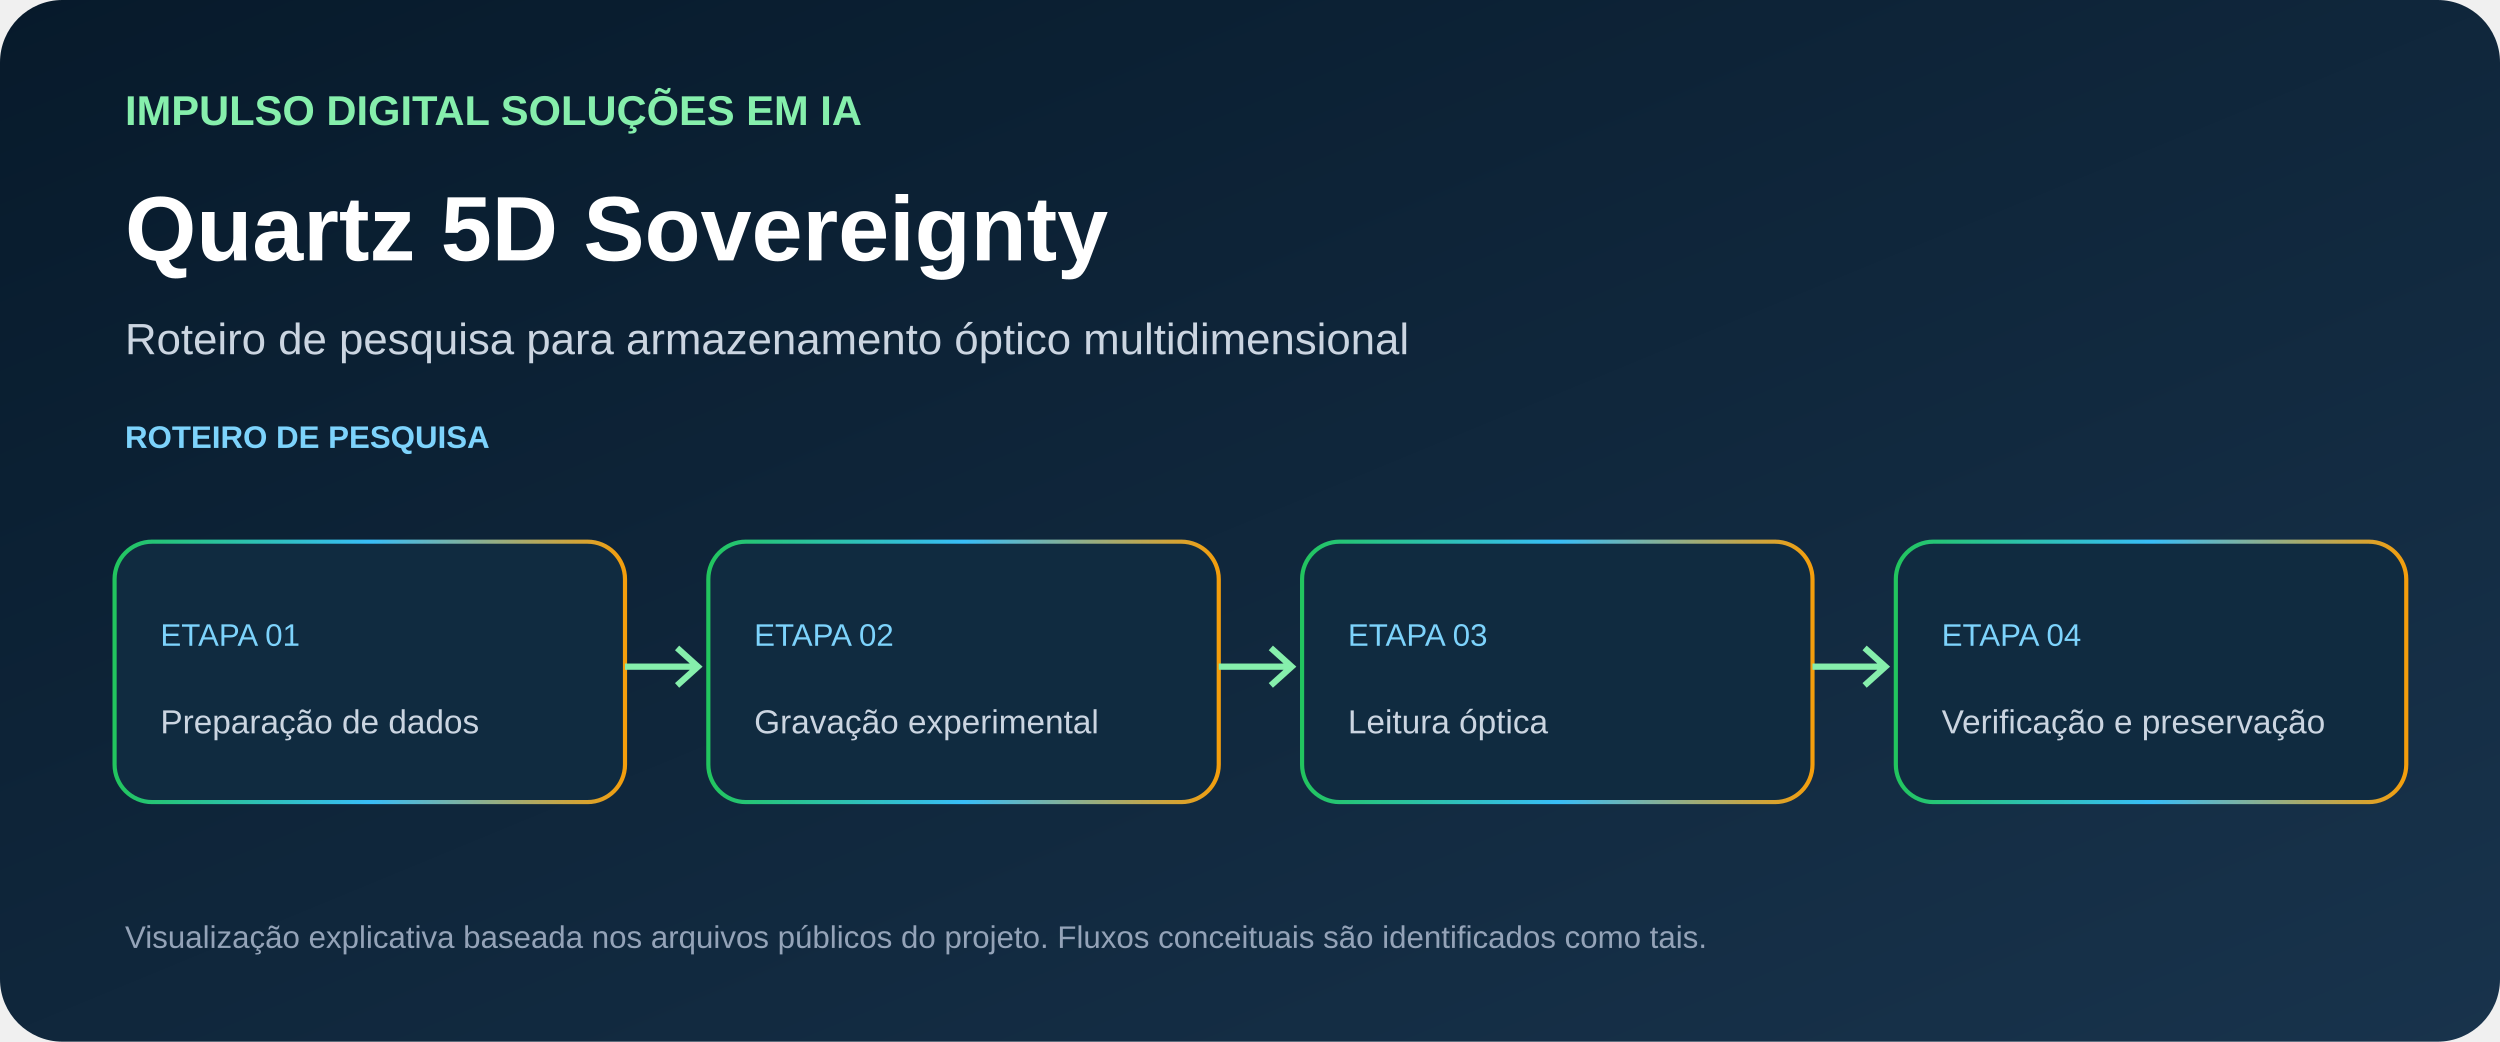
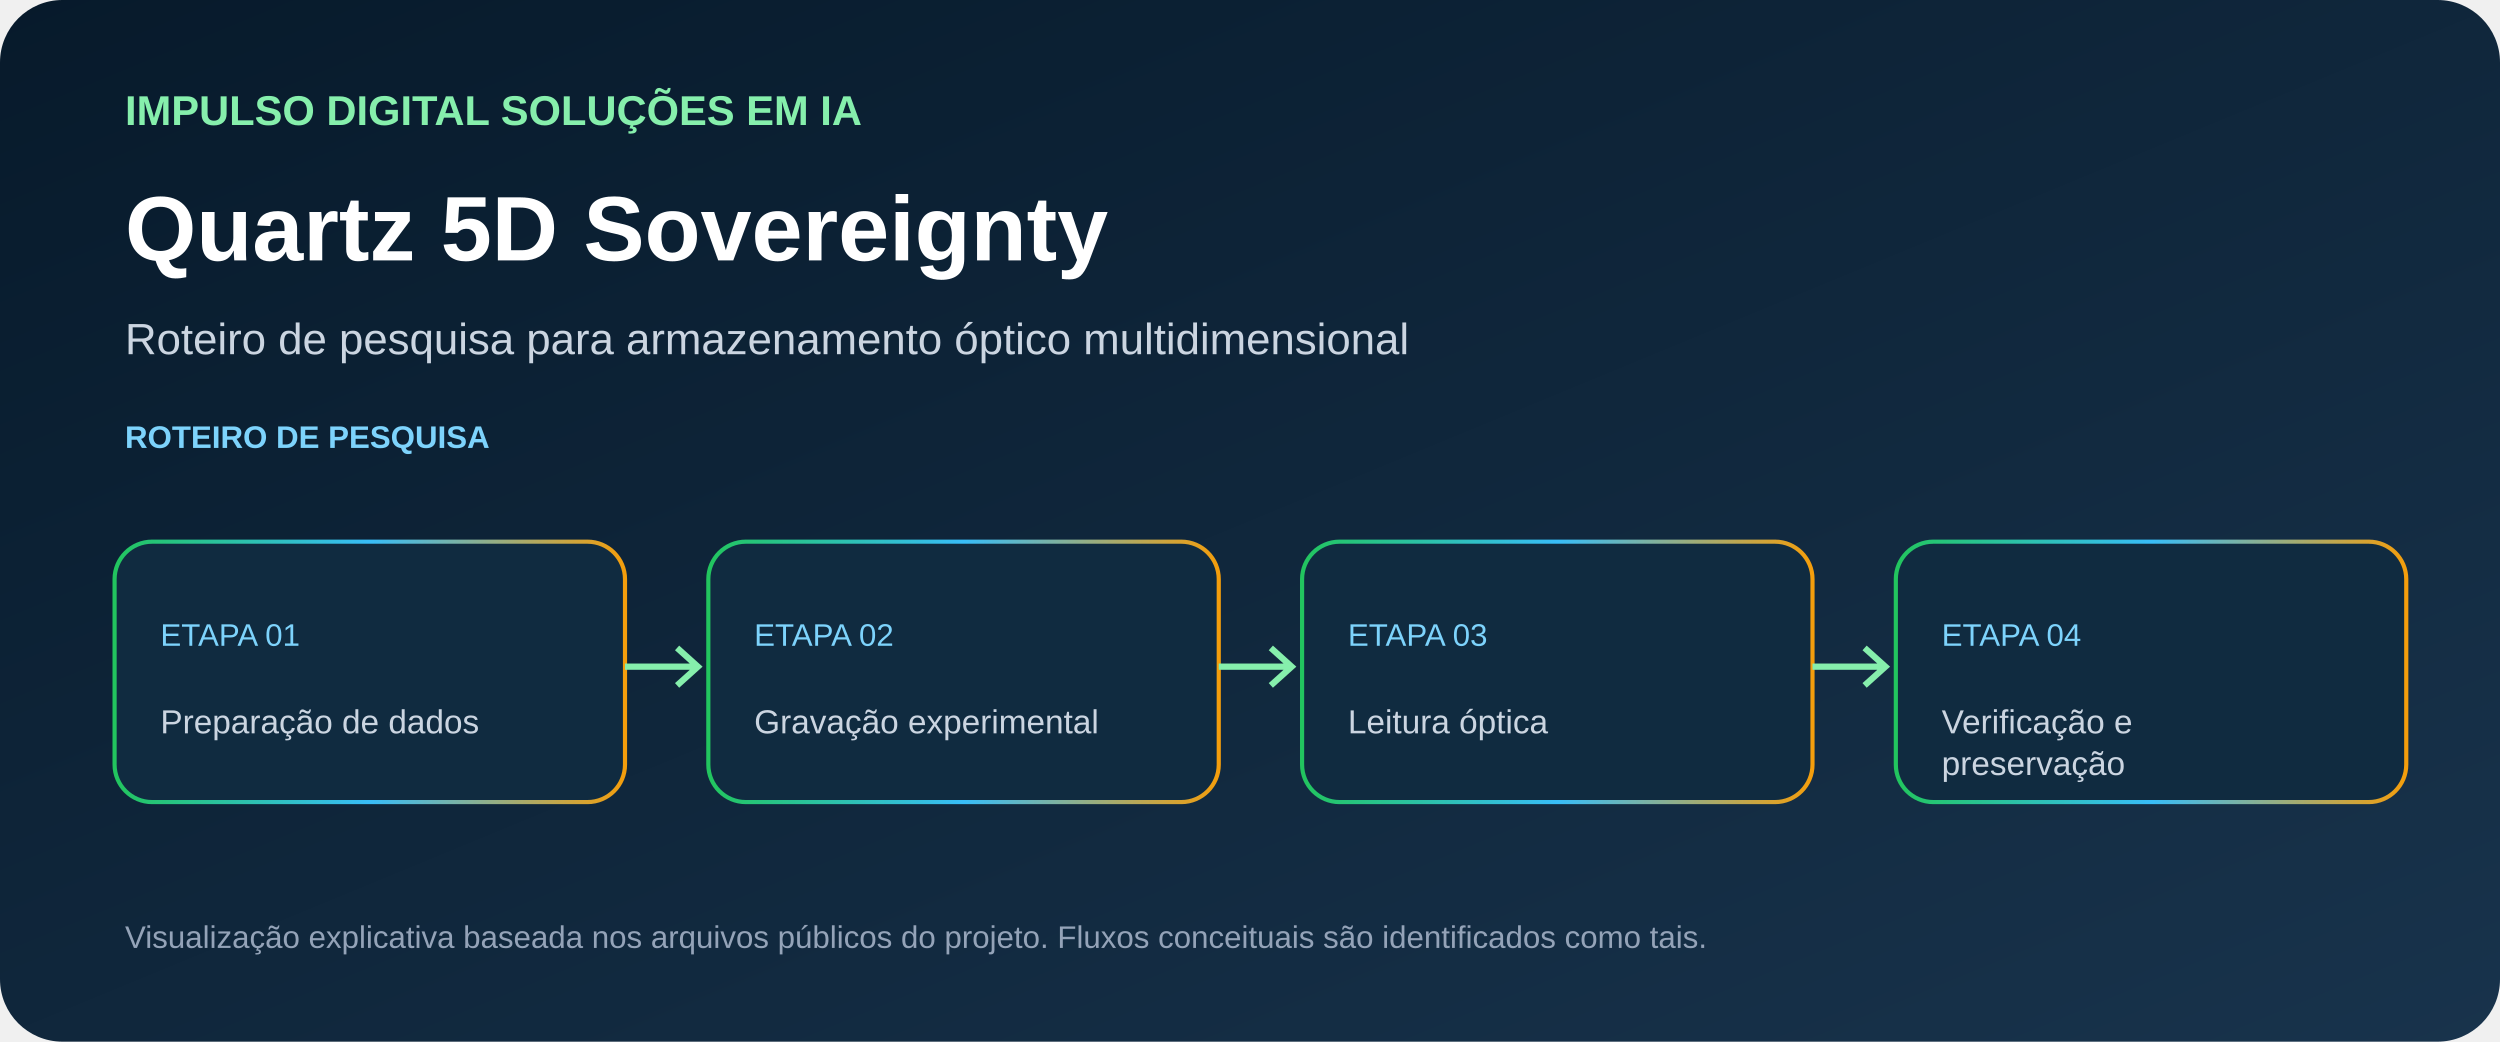
<svg xmlns="http://www.w3.org/2000/svg" width="1200" height="500" viewBox="0 0 1200 500">
  <defs>
    <linearGradient id="b" x2="1" y2="1">
      <stop stop-color="#071a2b" />
      <stop offset="1" stop-color="#18334c" />
    </linearGradient>
    <linearGradient id="g">
      <stop stop-color="#22c55e" />
      <stop offset=".5" stop-color="#38bdf8" />
      <stop offset="1" stop-color="#f59e0b" />
    </linearGradient>
  </defs>
  <rect width="1200" height="500" rx="30" fill="url(#b)" />
  <text x="60" y="60" fill="#86efac" font-family="Arial" font-size="20" font-weight="bold">IMPULSO DIGITAL SOLUÇÕES EM IA</text>
  <text x="60" y="125" fill="white" font-family="Arial" font-size="44" font-weight="bold">Quartz 5D Sovereignty</text>
  <text x="60" y="170" fill="#cbd5e1" font-family="Arial" font-size="21">Roteiro de pesquisa para armazenamento óptico multidimensional</text>
  <text x="60" y="215" fill="#7dd3fc" font-family="Arial" font-size="15" font-weight="bold">ROTEIRO DE PESQUISA</text>
  <rect x="55" y="260" width="245" height="125" rx="18" fill="#102b40" stroke="url(#g)" stroke-width="2" />
  <text x="77" y="310" fill="#7dd3fc" font-family="Arial" font-size="15">ETAPA 01</text>
  <text x="77" y="352" fill="#cbd5e1" font-family="Arial,sans-serif" font-size="16">Preparação de dados</text>
  <path d="M300 320h35m-10 -9 10 9-10 9" stroke="#86efac" stroke-width="3" fill="none" />
  <rect x="340" y="260" width="245" height="125" rx="18" fill="#102b40" stroke="url(#g)" stroke-width="2" />
  <text x="362" y="310" fill="#7dd3fc" font-family="Arial" font-size="15">ETAPA 02</text>
  <text x="362" y="352" fill="#cbd5e1" font-family="Arial,sans-serif" font-size="16">Gravação experimental</text>
  <path d="M585 320h35m-10 -9 10 9-10 9" stroke="#86efac" stroke-width="3" fill="none" />
  <rect x="625" y="260" width="245" height="125" rx="18" fill="#102b40" stroke="url(#g)" stroke-width="2" />
  <text x="647" y="310" fill="#7dd3fc" font-family="Arial" font-size="15">ETAPA 03</text>
  <text x="647" y="352" fill="#cbd5e1" font-family="Arial,sans-serif" font-size="16">Leitura óptica</text>
  <path d="M870 320h35m-10 -9 10 9-10 9" stroke="#86efac" stroke-width="3" fill="none" />
  <rect x="910" y="260" width="245" height="125" rx="18" fill="#102b40" stroke="url(#g)" stroke-width="2" />
  <text x="932" y="310" fill="#7dd3fc" font-family="Arial" font-size="15">ETAPA 04</text>
-   <text x="932" y="352" fill="#cbd5e1" font-family="Arial,sans-serif" font-size="16">Verificação e preservação</text>
+   <text x="932" y="352" fill="#cbd5e1" font-family="Arial,sans-serif" font-size="16">
+     <tspan x="932" dy="0">Verificação e</tspan>
+     <tspan x="932" dy="20">preservação</tspan>
+   </text>
  <text x="60" y="455" fill="#94a3b8" font-family="Arial" font-size="15">Visualização explicativa baseada nos arquivos públicos do projeto. Fluxos conceituais são identificados como tais.</text>
</svg>
